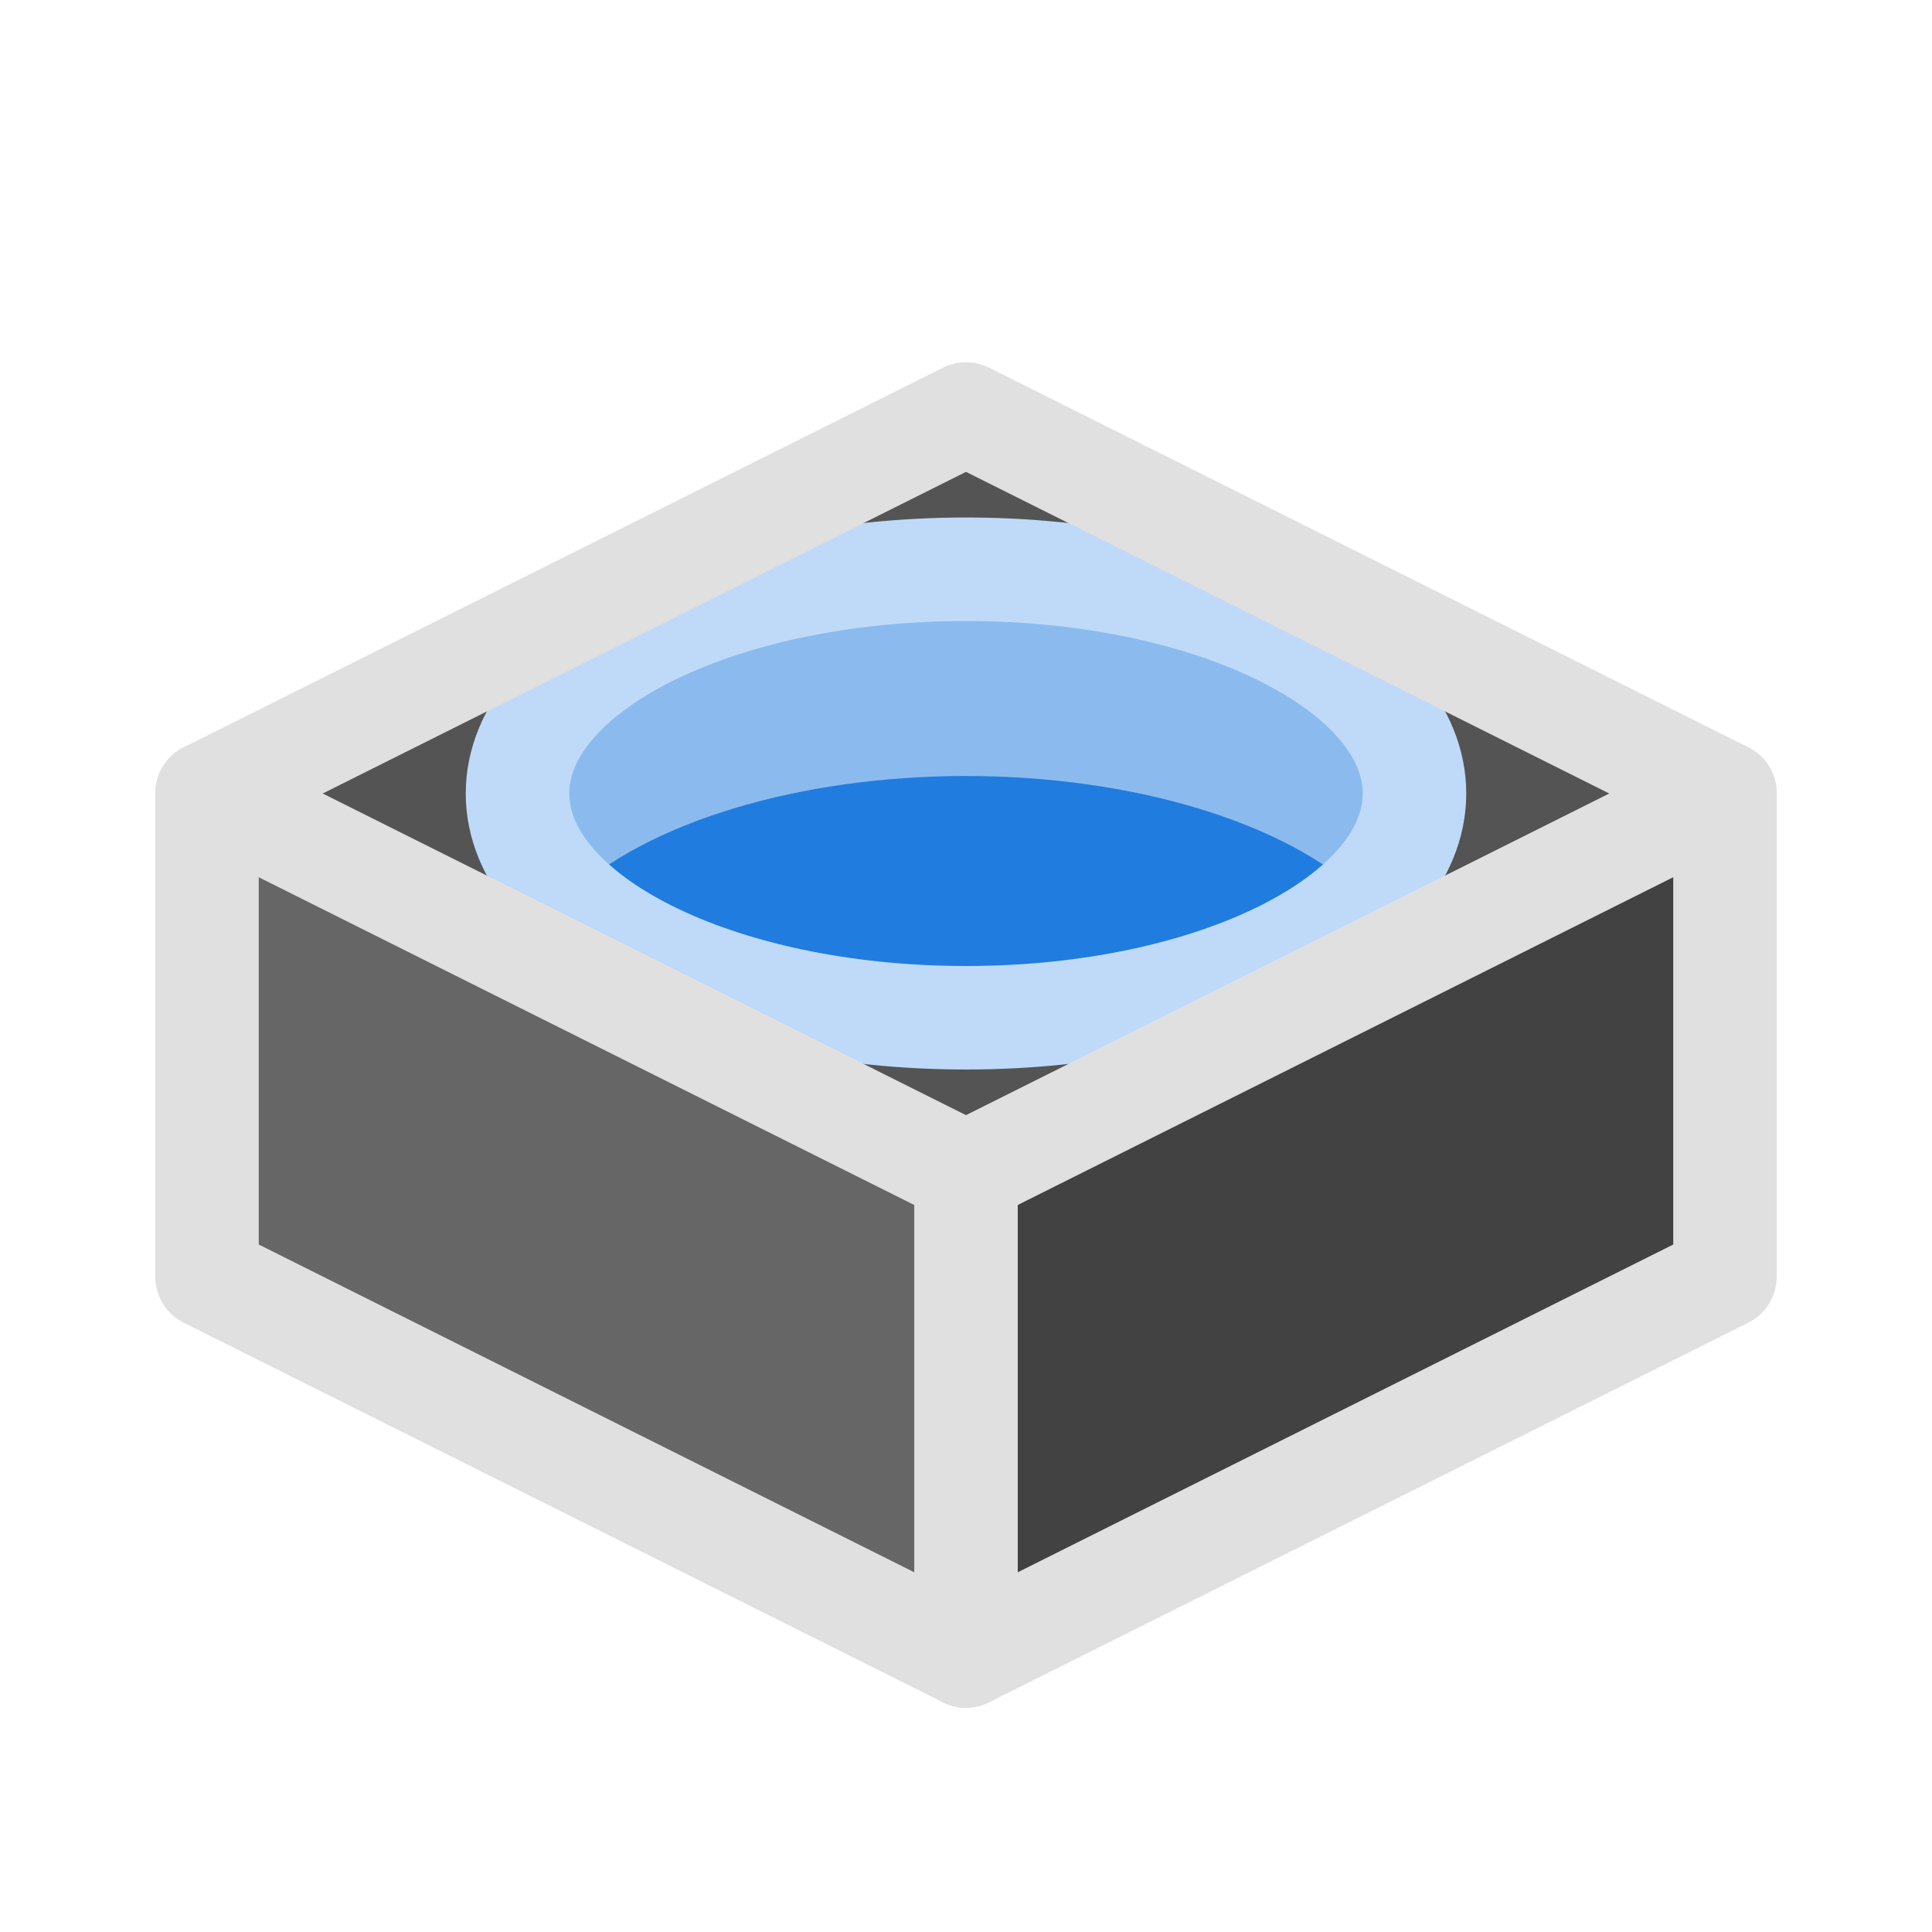
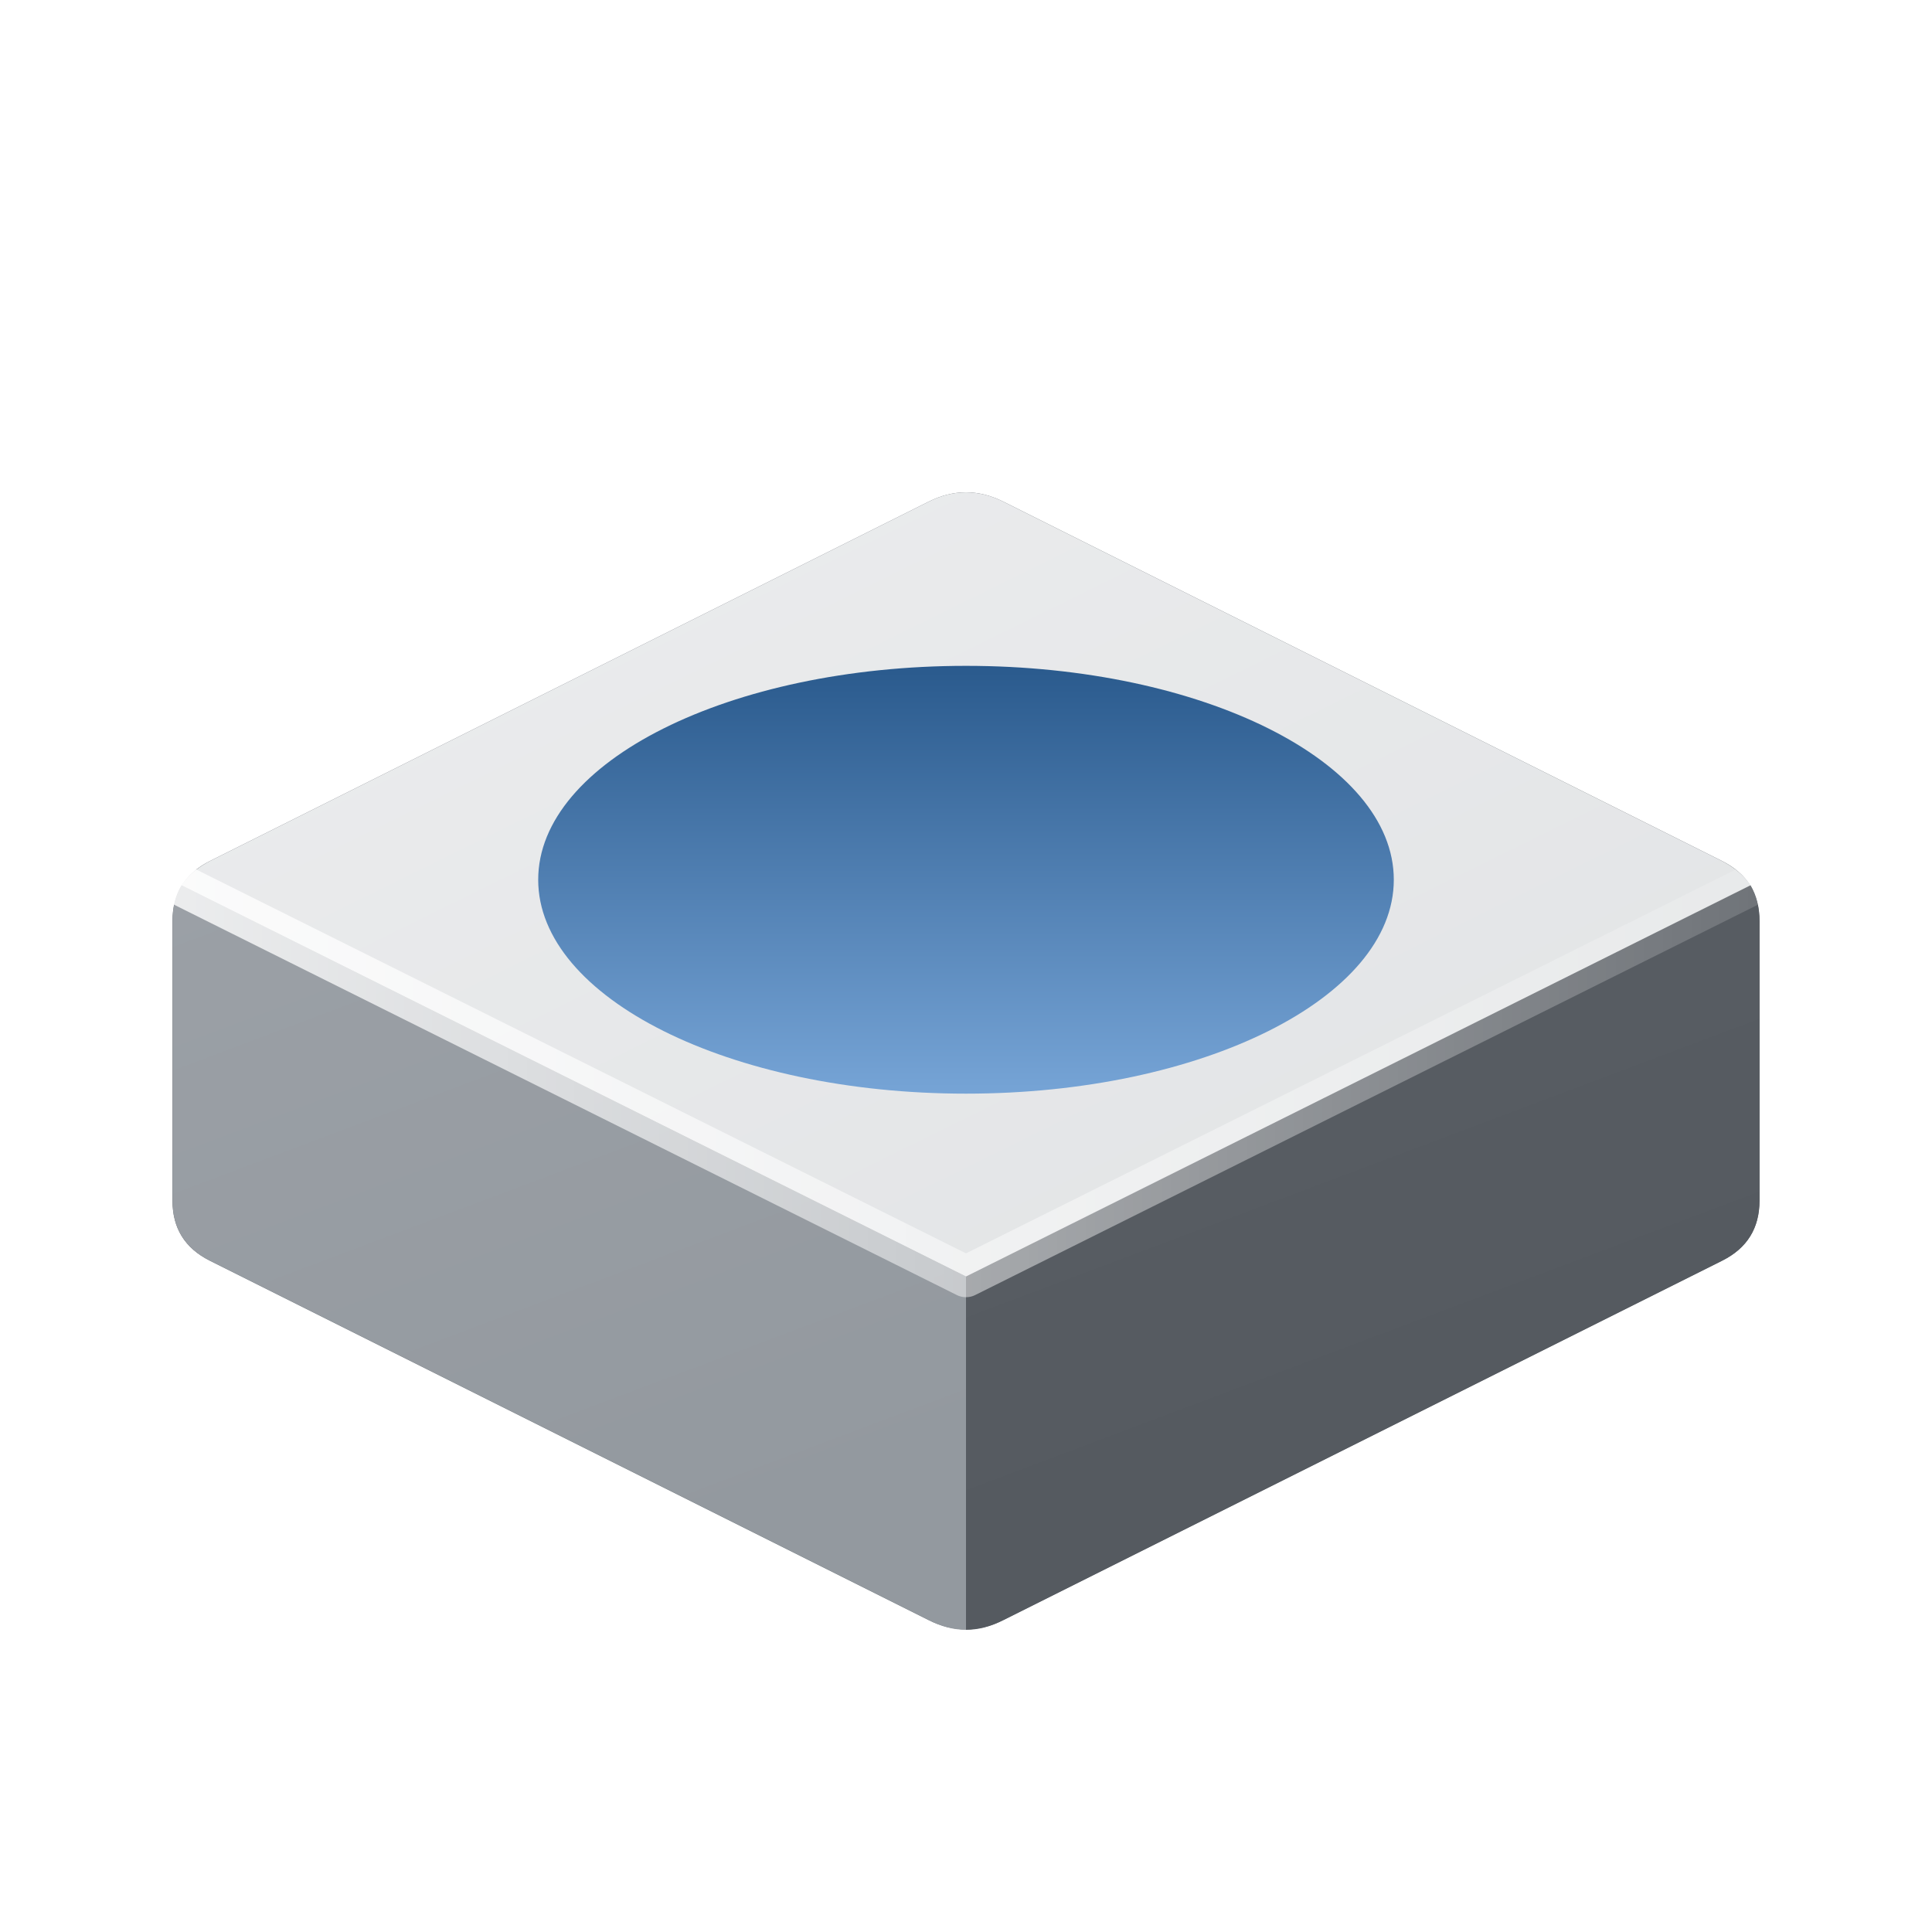
- <svg xmlns="http://www.w3.org/2000/svg" viewBox="0 0 28 28" fill="none" stroke-linecap="round" stroke-linejoin="round">
-   <path d="M3 11.5 L14 17 L14 24 L3 18.5Z" fill="#666666" />
-   <path d="M14 6 L25 11.5 L14 17 L3 11.5Z" fill="#545454" />
-   <path d="M25 11.5 L14 17 L14 24 L25 18.5Z" fill="#424242" />
-   <ellipse cx="14" cy="11.5" rx="6.5" ry="3.25" fill="#207CDF" />
-   <path d="M7.5 11.5A6.5 3.25 0 0 1 20.5 11.5A6.5 3.25 0 0 1 19.77 13A6.5 3.25 0 0 0 8.23 13A6.5 3.25 0 0 1 7.5 11.5Z" fill="#8BBBEE" />
-   <ellipse cx="14" cy="11.5" rx="6.5" ry="3.25" stroke="#BFDAF8" stroke-width="1.5" />
-   <path d="M3 11.5 L14 17 L25 11.5M14 17V24" stroke="#E0E0E0" stroke-width="1.5" />
-   <path d="M14 6 L25 11.5 L25 18.5 L14 24 L3 18.5 L3 11.5Z" stroke="#E0E0E0" stroke-width="1.5" />
+ <svg xmlns="http://www.w3.org/2000/svg" viewBox="0 0 28 28" fill="none" stroke-linecap="round" stroke-linejoin="round" data-lit="2">
+   <defs>
+     <linearGradient id="g-MO-hole-ss" x1="0" y1="0" x2="0.4" y2="1">
+       <stop offset="0" stop-color="#595E64" />
+       <stop offset="1" stop-color="#54595F" />
+     </linearGradient>
+     <linearGradient id="g-MO-hole-sl" x1="0" y1="0" x2="0.4" y2="1">
+       <stop offset="0" stop-color="#9BA0A6" />
+       <stop offset="1" stop-color="#93999F" />
+     </linearGradient>
+     <linearGradient id="g-MO-hole-st" x1="0" y1="0" x2="1" y2="1">
+       <stop offset="0" stop-color="#ECEDEE" />
+       <stop offset="1" stop-color="#E1E3E5" />
+     </linearGradient>
+     <linearGradient id="g-MO-hole-hl" gradientUnits="userSpaceOnUse" x1="2.63" y1="0" x2="25.37" y2="0">
+       <stop offset="0" stop-color="#FFFFFF" stop-opacity="0.8" />
+       <stop offset="1" stop-color="#FFFFFF" stop-opacity="0.15" />
+     </linearGradient>
+     <linearGradient id="g-MO-hole-ad" gradientUnits="userSpaceOnUse" x1="0" y1="9.65" x2="0" y2="15.85">
+       <stop offset="0" stop-color="#2A5A8D" />
+       <stop offset="1" stop-color="#76A4D6" />
+     </linearGradient>
+   </defs>
+   <path d="M2.5 13.35Q2.5 12.75 3.04 12.48L13.46 7.27Q14 7 14.54 7.27L24.96 12.48Q25.5 12.75 25.5 13.35L25.5 17.4Q25.5 18 24.96 18.27L14.54 23.48Q14 23.75 13.46 23.48L3.04 18.27Q2.5 18 2.5 17.4Z" fill="url(#g-MO-hole-ss)" />
+   <path d="M14 18.5L25.37 12.83Q25.5 13.05 25.5 13.35L25.5 17.4Q25.5 18 24.96 18.27L14.54 23.48Q14.27 23.62 14 23.62Z" fill="url(#g-MO-hole-ss)" />
+   <path d="M2.5 13.35Q2.5 13.05 2.63 12.83L14 18.5L14 23.62Q13.73 23.62 13.46 23.48L3.04 18.27Q2.5 18 2.5 17.4Z" fill="url(#g-MO-hole-sl)" />
+   <path d="M13.46 7.27Q14 7 14.54 7.27L24.96 12.48Q25.23 12.62 25.37 12.83L14 18.5L2.63 12.83Q2.77 12.62 3.04 12.48Z" fill="url(#g-MO-hole-st)" />
+   <path d="M2.63 12.83L14 18.5L25.37 12.83" stroke="url(#g-MO-hole-hl)" stroke-width="0.6" />
+   <ellipse cx="14" cy="12.75" rx="6.2" ry="3.1" fill="url(#g-MO-hole-ad)" />
</svg>
